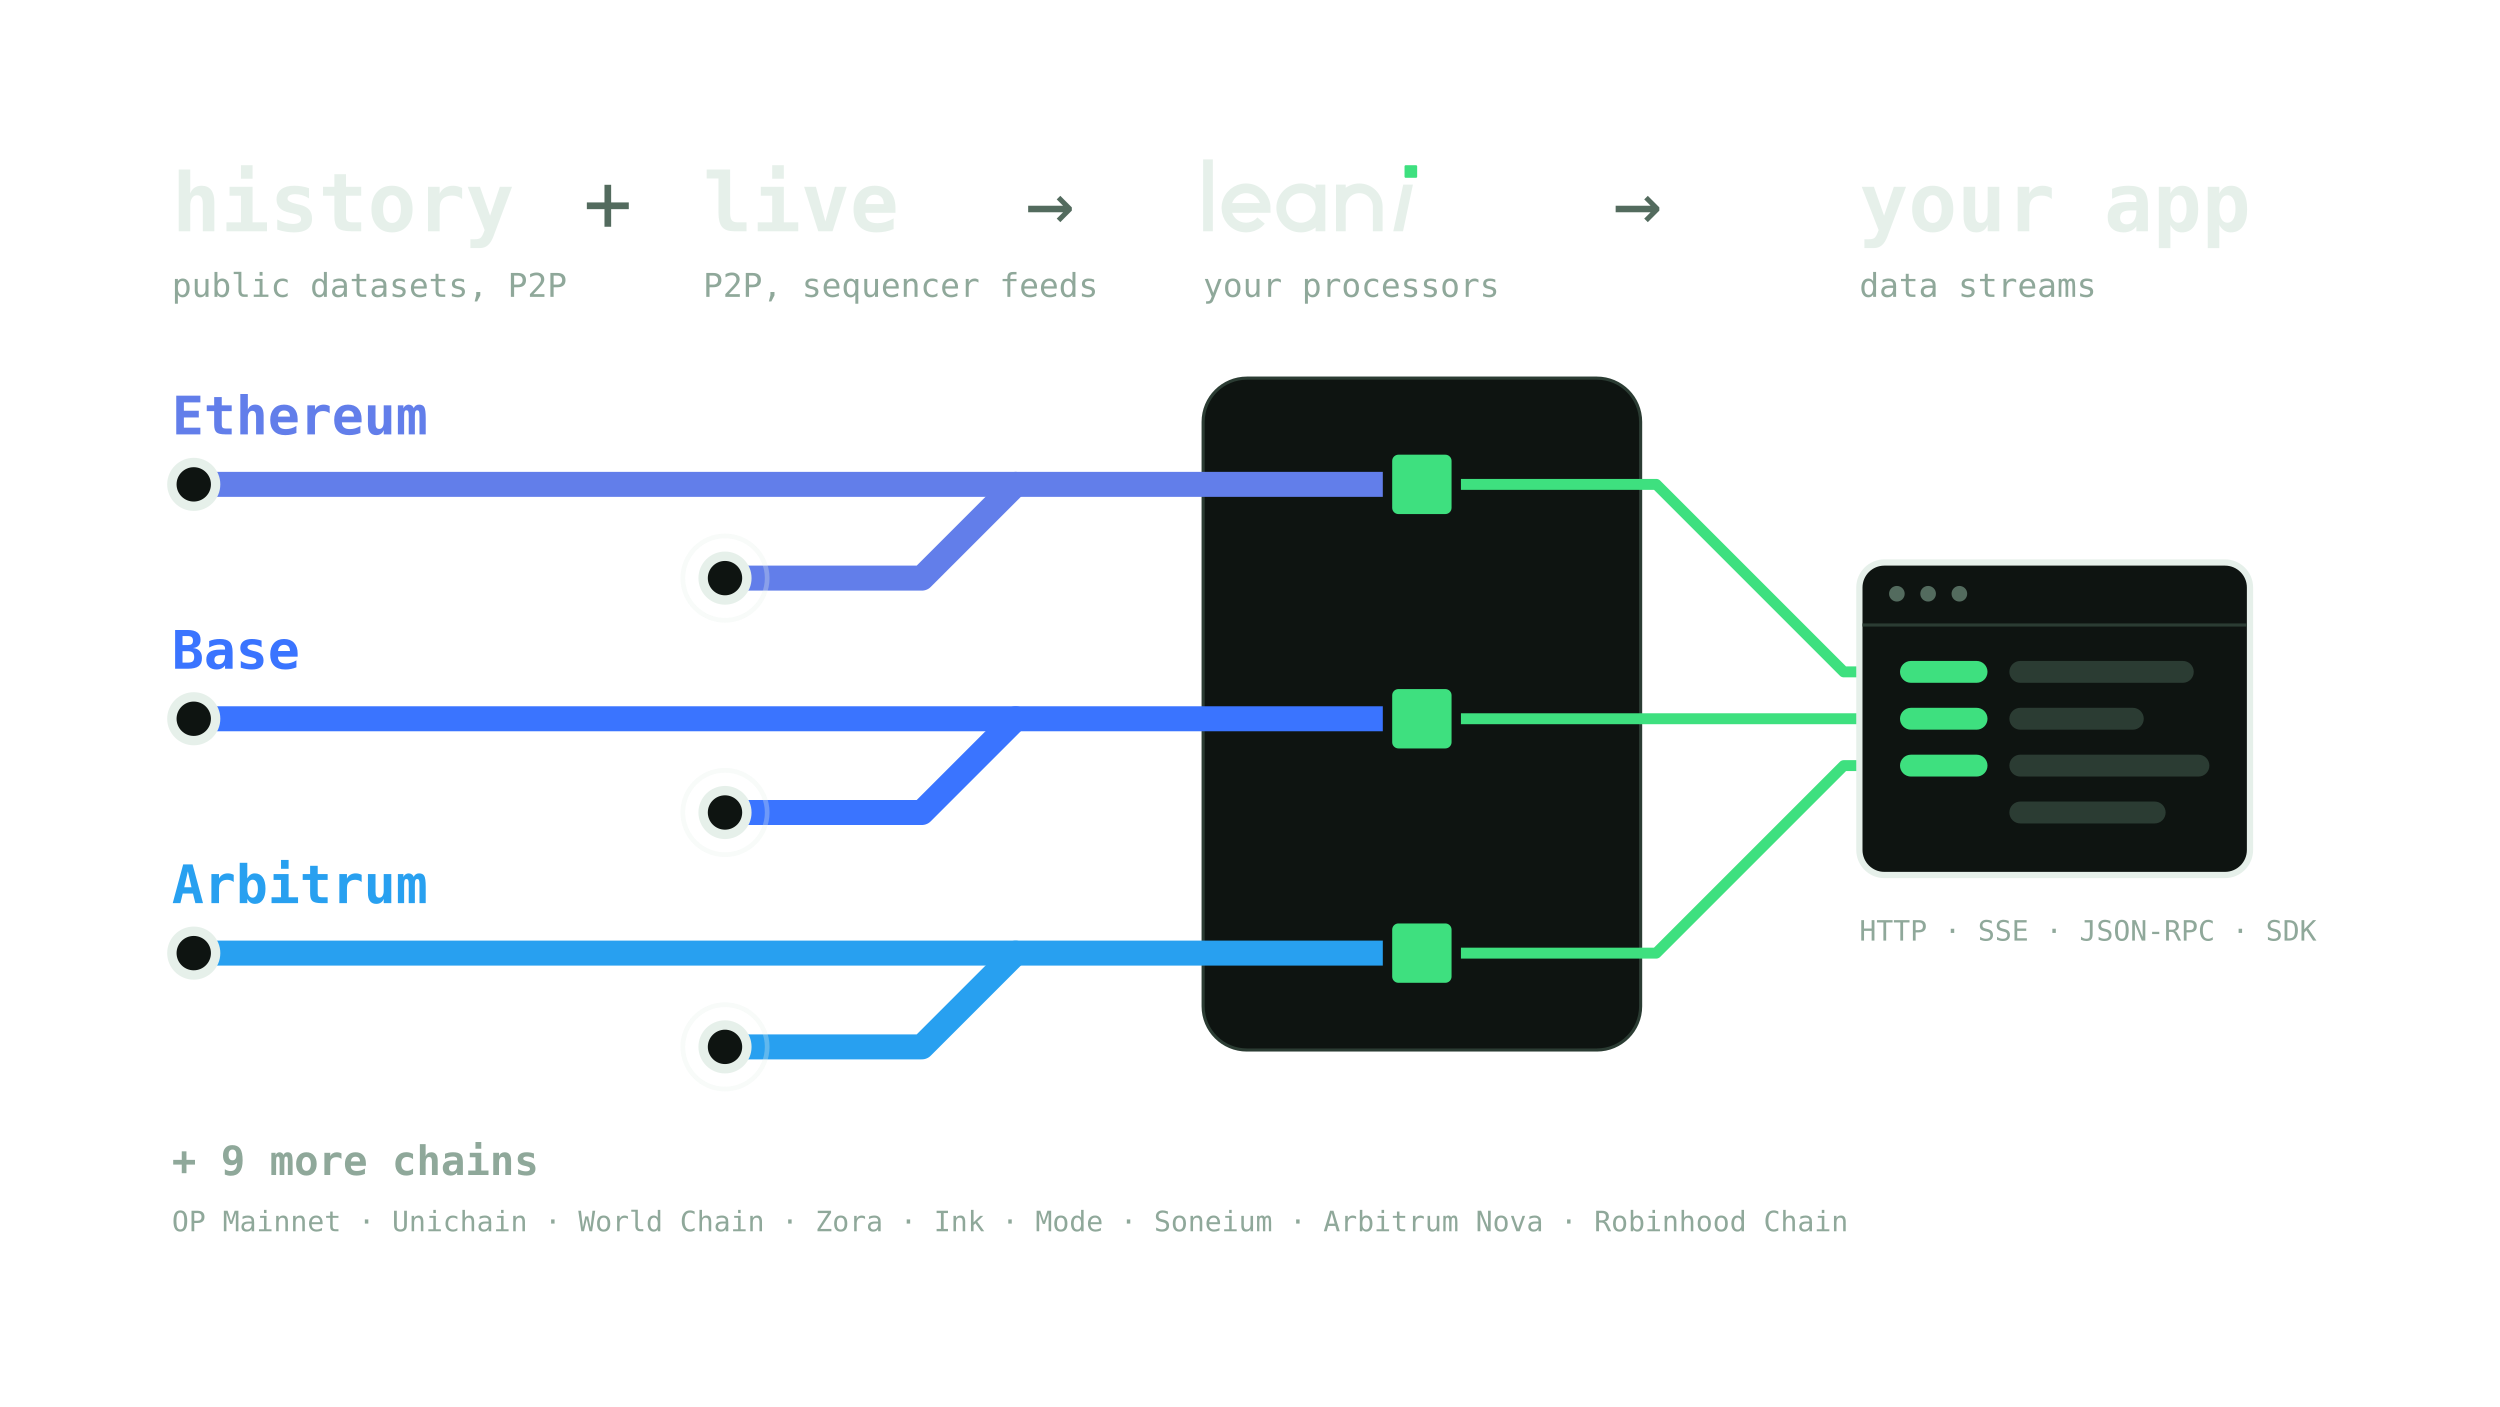
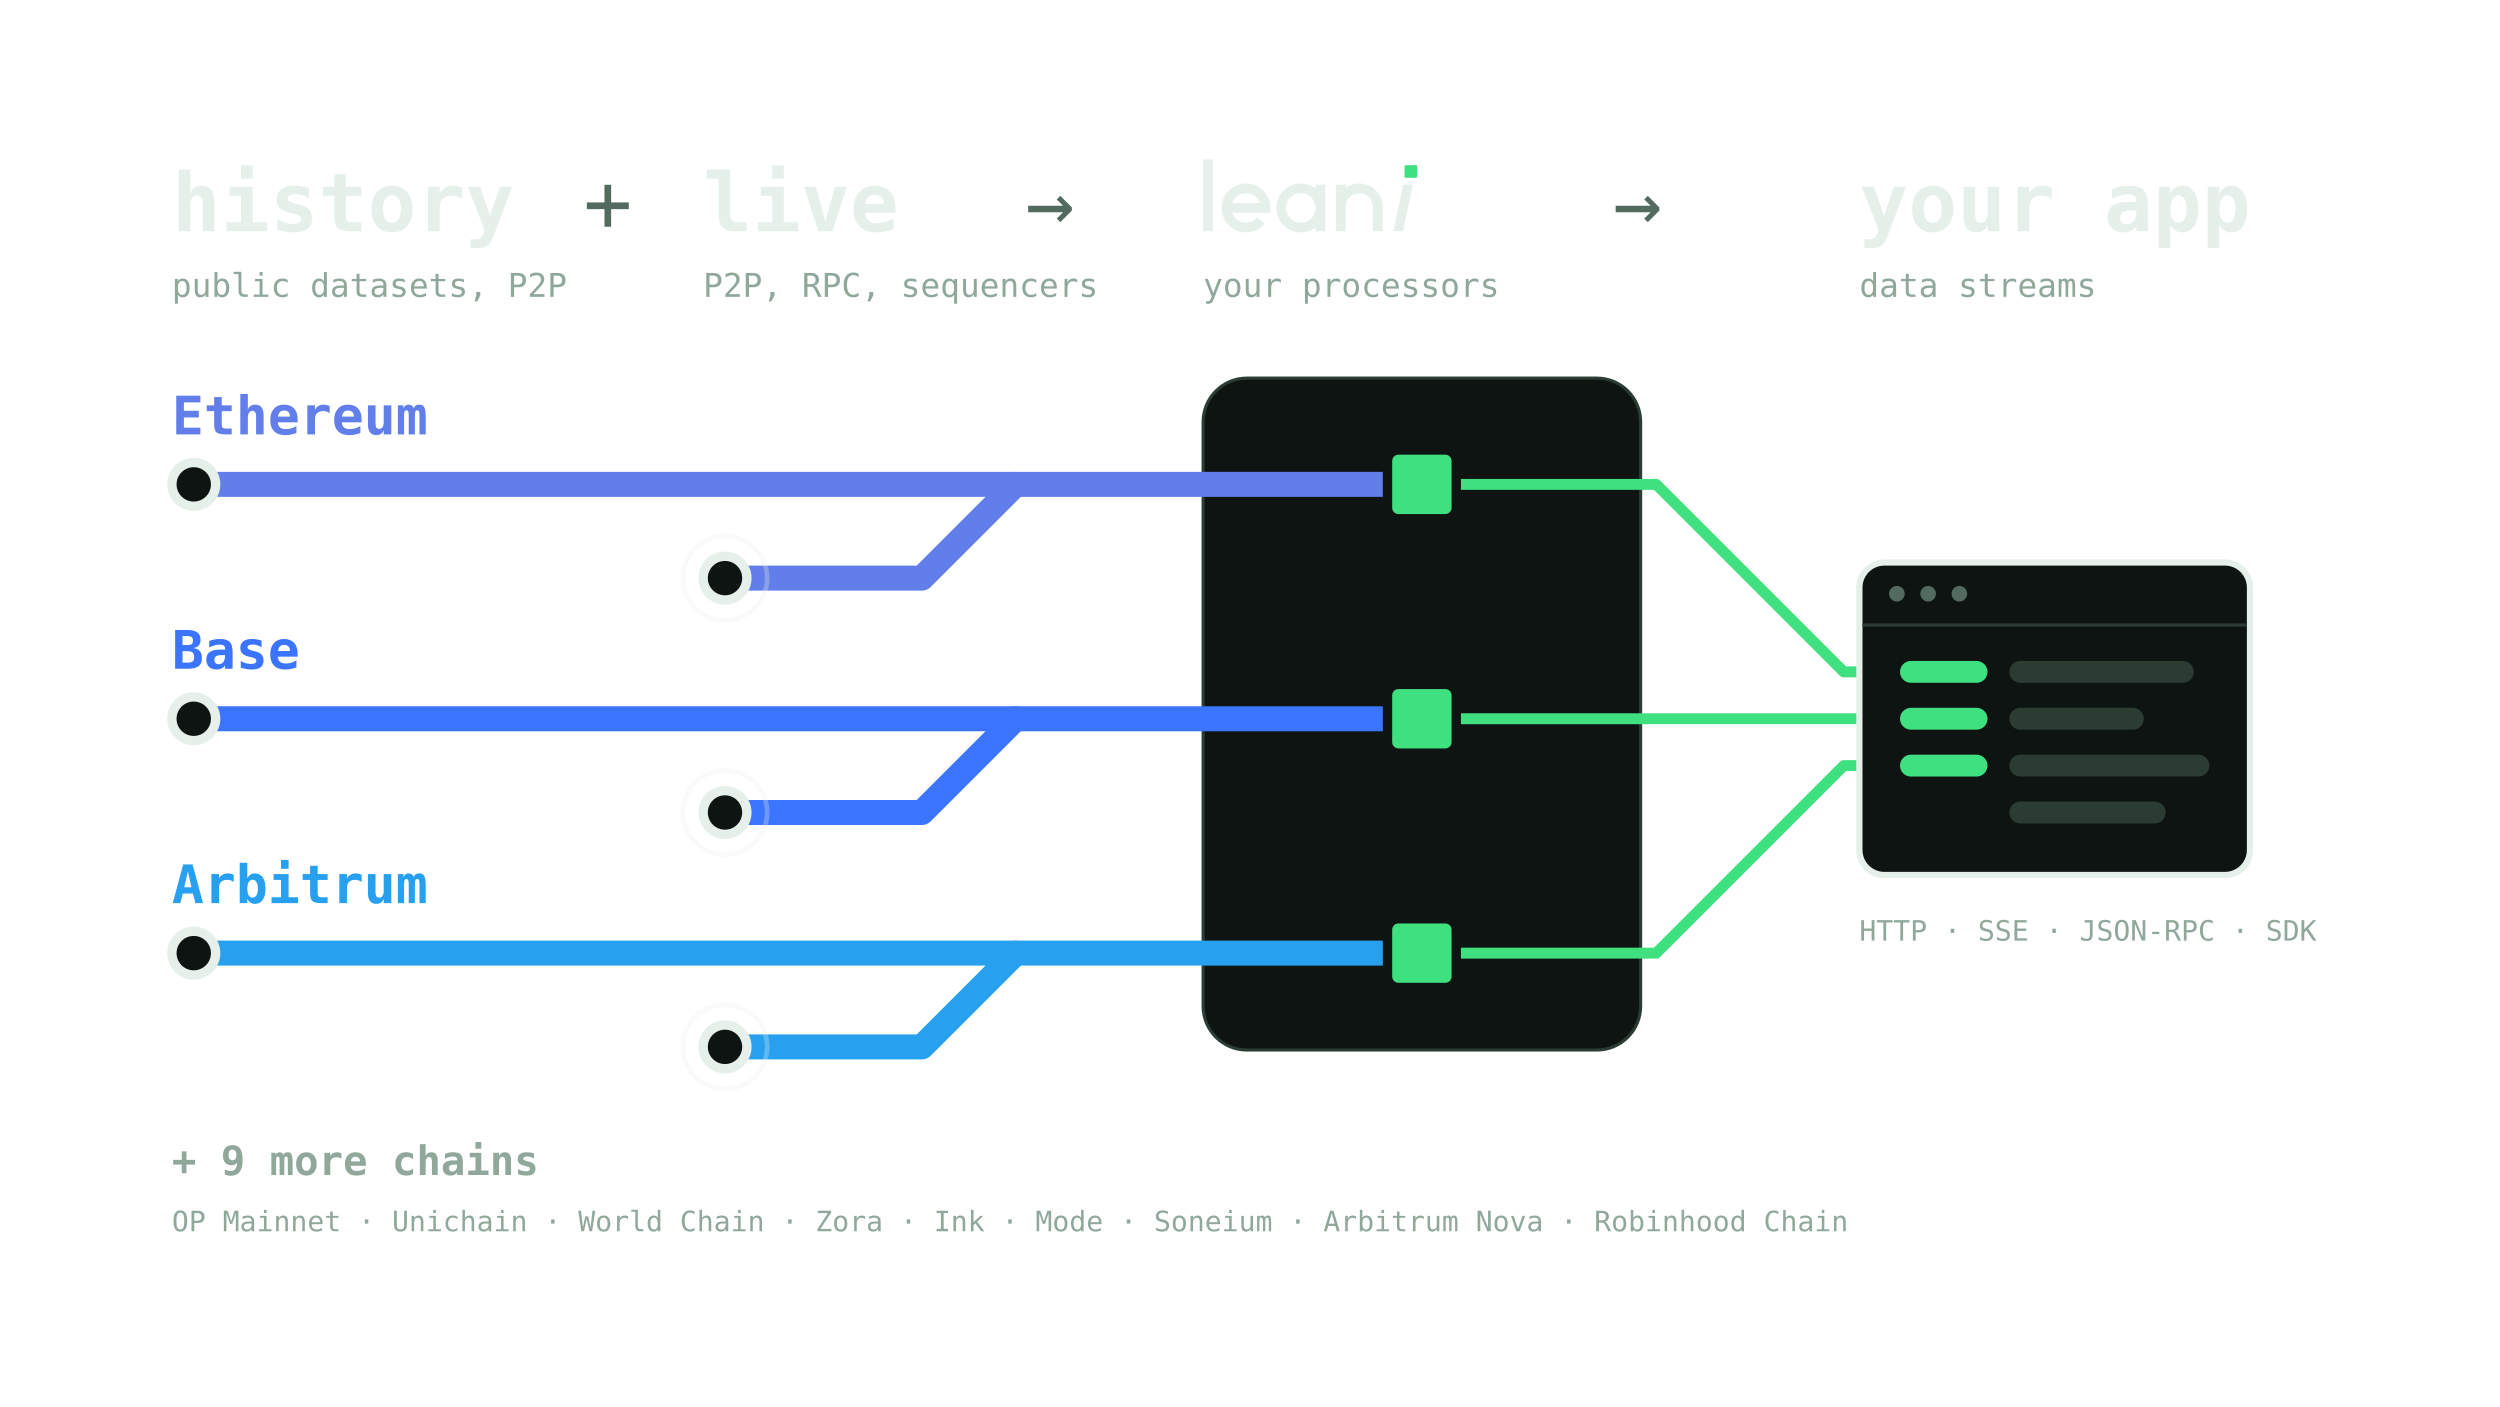
<svg xmlns="http://www.w3.org/2000/svg" viewBox="0 0 1600 900" width="1600" height="900" role="img" aria-labelledby="title desc">
  <style>
svg{font-family:'JetBrains Mono',ui-monospace,SFMono-Regular,Menlo,Consolas,monospace;font-size:12px}
text{fill:#e6f0ea}.d{fill:#8fa89a}.f{fill:#536b5e}.a{fill:#3ee07f}.h{fill:#edcb89}
.k{font-size:10px;letter-spacing:.08em}.s{font-size:11px}.b{font-weight:700}
.box{fill:#0e1411;stroke:#2b3c33}.boxa{fill:#123b26;stroke:#3ee07f}.boxh{fill:#16140e;stroke:#5c4a2a}
.ln{fill:none;stroke:#536b5e;stroke-width:1.25}.lna{fill:none;stroke:#3ee07f;stroke-width:1.5}.lnh{fill:none;stroke:#edcb89;stroke-width:1.5}
.rule{stroke:#2b3c33;stroke-dasharray:2 4}.dash{stroke-dasharray:4 4}
.open{fill:none;stroke:#536b5e;stroke-dasharray:4 3}.opena{fill:none;stroke:#3ee07f;stroke-dasharray:4 3}
.mk{fill:#536b5e}.mka{fill:#3ee07f}.mkh{fill:#edcb89}.hatch{stroke:#5c4a2a;stroke-width:3}
.eth{color:#627eea}.base{color:#3a74ff}.arb{color:#28a0f0}.chain{fill:currentColor}.row{fill:#2b3c33}
.rail{fill:none;stroke:currentColor;stroke-width:16;stroke-linecap:round;stroke-linejoin:round}
.stream{fill:none;stroke:#3ee07f;stroke-width:7;stroke-linecap:round;stroke-linejoin:round}
.station{fill:#0e1411;stroke:#e6f0ea;stroke-width:6}.ring{fill:none;stroke:#e6f0ea;stroke-width:3;opacity:.3}
.proc{fill:#3ee07f;stroke:#0e1411;stroke-width:6}.app{fill:#0e1411;stroke:#e6f0ea;stroke-width:4}
.wm{fill:none;stroke:#e6f0ea;stroke-width:10}.wmi{fill:#e6f0ea}
</style>
  <text class="b" x="110" y="148" font-size="52">history</text>
  <text class="f" x="389" y="148" font-size="52" text-anchor="middle">+</text>
  <text class="b" x="450" y="148" font-size="52">live</text>
  <text class="f" x="672" y="148" font-size="52" text-anchor="middle">→</text>
  <g transform="translate(770 102) scale(0.6216)">
    <path class="wm" d="M5 0V74M24 50H64.4A20.2 20.2 0 1 0 59.67 62.98M120.8 50A20.2 20.2 0 1 0 80.4 50A20.2 20.2 0 1 0 120.8 50M120.8 26V74M141.8 74V26M141.8 74V48.8A19 19 0 0 1 179.8 48.8V74" />
    <path class="wmi" d="M195.8 74L205.8 74L216 26L206 26Z" />
    <rect class="a" x="207.37" y="6" width="13" height="13" rx="1.2" />
  </g>
  <text class="f" x="1048" y="148" font-size="52" text-anchor="middle">→</text>
  <text class="b" x="1190" y="148" font-size="52">your app</text>
  <text class="d" x="110" y="190" font-size="21">public datasets, P2P</text>
-   <text class="d" x="450" y="190" font-size="21">P2P, sequencer feeds</text>
+   <text class="d" x="450" y="190" font-size="21">P2P, RPC, sequencers</text>
  <text class="d" x="770" y="190" font-size="21">your processors</text>
  <text class="d" x="1190" y="190" font-size="21">data streams</text>
  <rect class="box" x="770" y="242" width="280" height="430" rx="28" stroke-width="2" />
  <g class="eth">
    <text class="chain b" x="110" y="278" font-size="34">Ethereum</text>
    <path class="rail" d="M464 370H590L650 310" />
    <path class="rail" d="M124 310H910" />
  </g>
  <g class="base">
    <text class="chain b" x="110" y="428" font-size="34">Base</text>
    <path class="rail" d="M464 520H590L650 460" />
    <path class="rail" d="M124 460H910" />
  </g>
  <g class="arb">
    <text class="chain b" x="110" y="578" font-size="34">Arbitrum</text>
    <path class="rail" d="M464 670H590L650 610" />
    <path class="rail" d="M124 610H910" />
  </g>
  <path class="stream" d="M910 310H1060L1180 430H1216" />
  <path class="stream" d="M910 460H1216" />
  <path class="stream" d="M910 610H1060L1180 490H1216" />
  <circle class="station" cx="124" cy="310" r="14" />
  <circle class="ring" cx="464" cy="370" r="27" />
  <circle class="station" cx="464" cy="370" r="14" />
  <rect class="proc" x="888" y="288" width="44" height="44" rx="7" />
  <circle class="station" cx="124" cy="460" r="14" />
  <circle class="ring" cx="464" cy="520" r="27" />
  <circle class="station" cx="464" cy="520" r="14" />
  <rect class="proc" x="888" y="438" width="44" height="44" rx="7" />
  <circle class="station" cx="124" cy="610" r="14" />
  <circle class="ring" cx="464" cy="670" r="27" />
  <circle class="station" cx="464" cy="670" r="14" />
  <rect class="proc" x="888" y="588" width="44" height="44" rx="7" />
  <rect class="app" x="1190" y="360" width="250" height="200" rx="16" />
  <rect class="row" x="1192" y="399" width="246" height="2" />
  <circle class="mk" cx="1214" cy="380" r="5" />
  <circle class="mk" cx="1234" cy="380" r="5" />
  <circle class="mk" cx="1254" cy="380" r="5" />
  <rect class="a" x="1216" y="423" width="56" height="14" rx="7" />
  <rect class="a" x="1216" y="453" width="56" height="14" rx="7" />
  <rect class="a" x="1216" y="483" width="56" height="14" rx="7" />
  <rect class="row" x="1286" y="423" width="118" height="14" rx="7" />
  <rect class="row" x="1286" y="453" width="86" height="14" rx="7" />
  <rect class="row" x="1286" y="483" width="128" height="14" rx="7" />
  <rect class="row" x="1286" y="513" width="100" height="14" rx="7" />
  <text class="d b" x="110" y="752" font-size="26">+ 9 more chains</text>
  <text class="d" x="110" y="788" font-size="18">OP Mainnet · Unichain · World Chain · Zora · Ink · Mode · Soneium · Arbitrum Nova · Robinhood Chain</text>
  <text class="d" x="1190" y="602" font-size="18">HTTP · SSE · JSON-RPC · SDK</text>
</svg>
